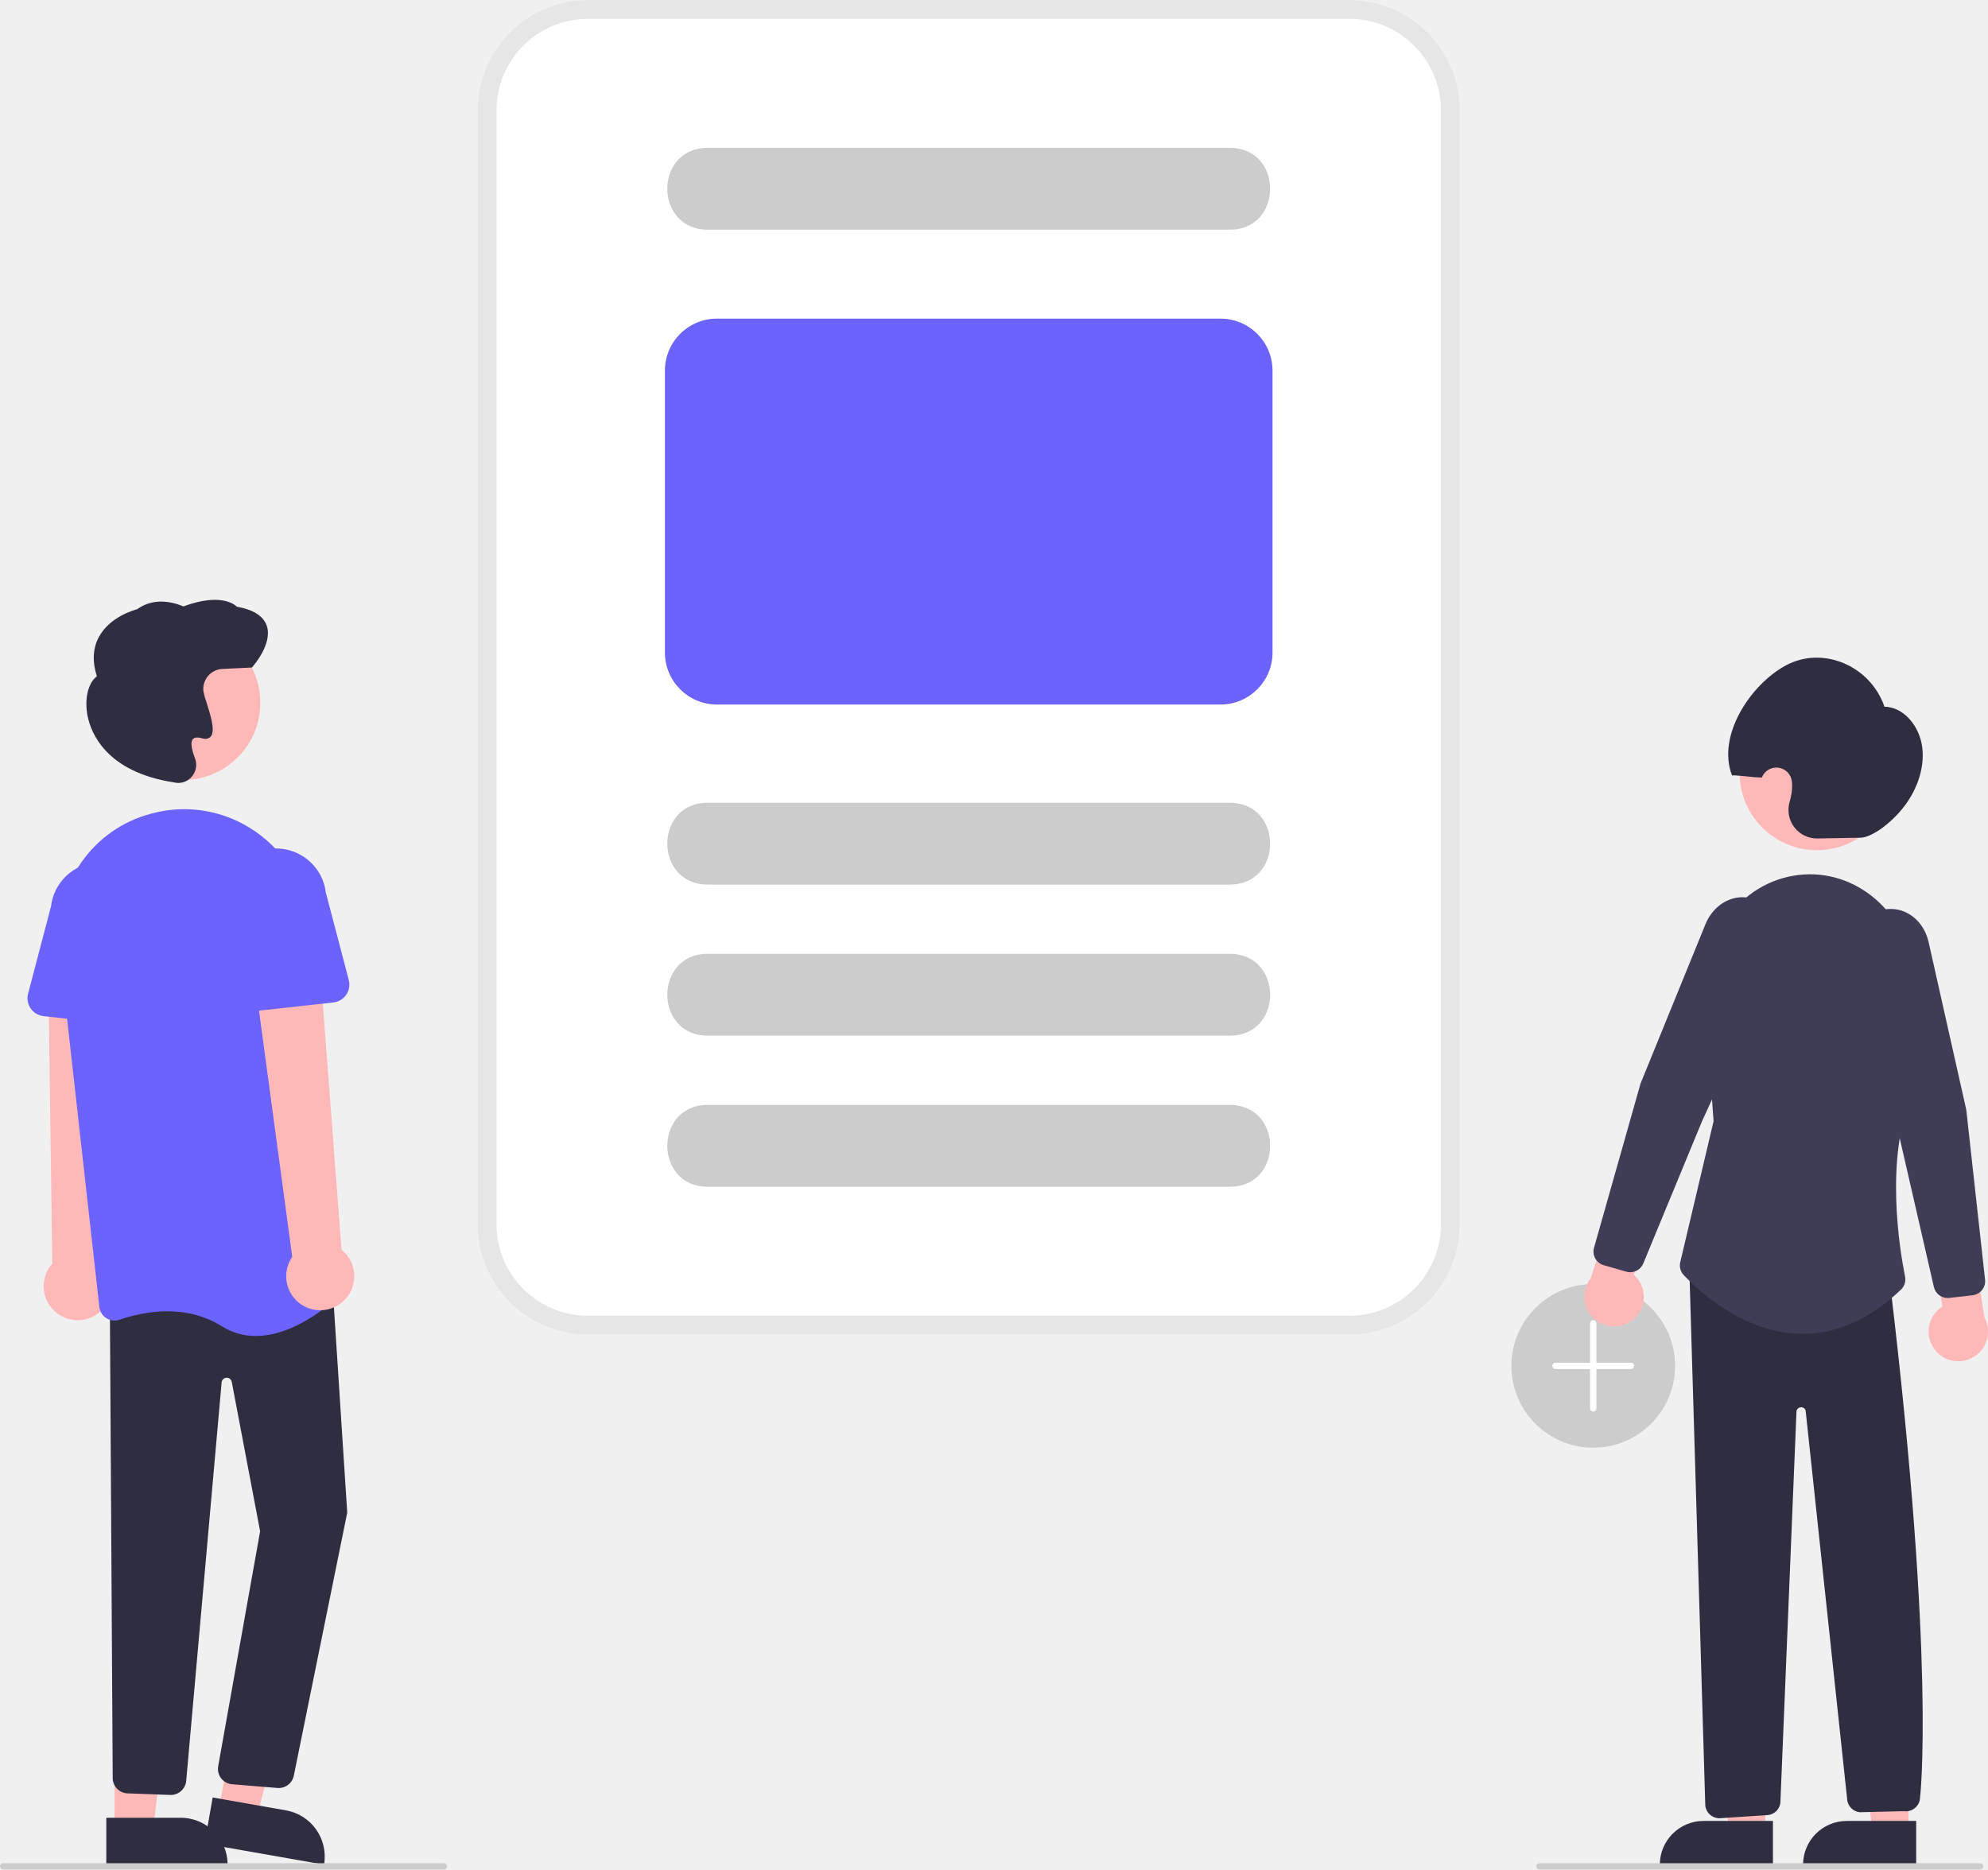
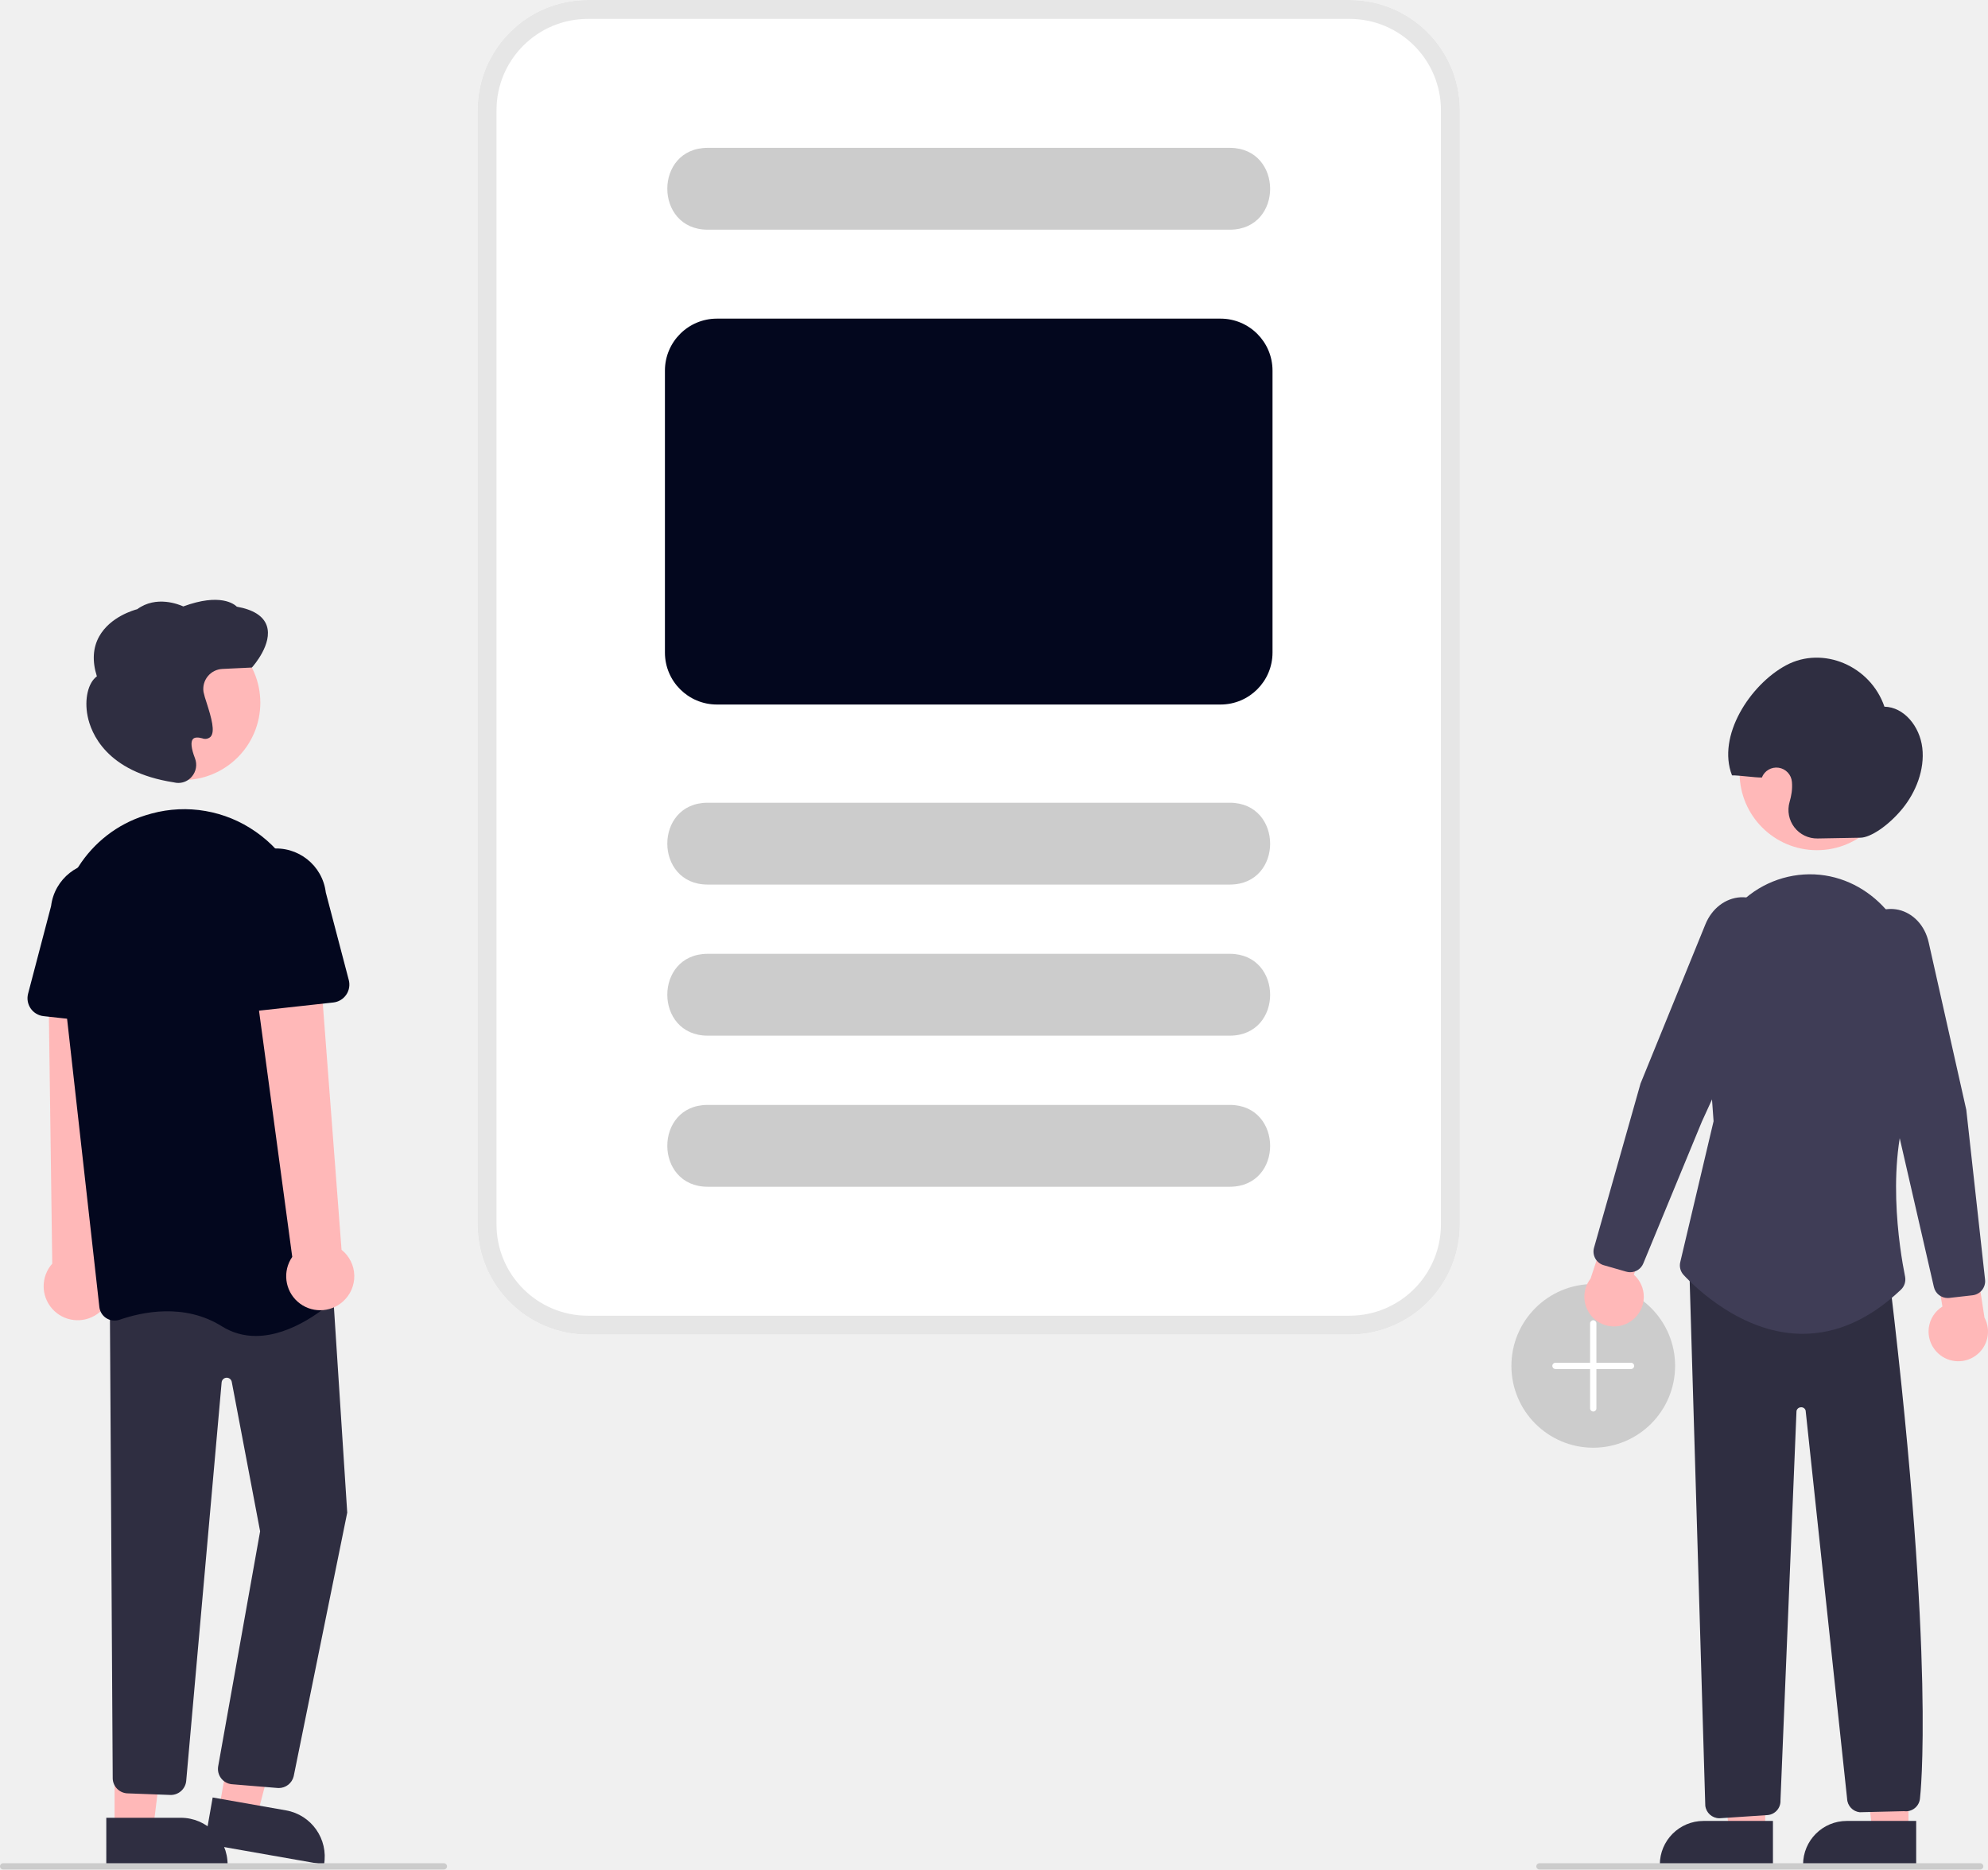
<svg xmlns="http://www.w3.org/2000/svg" id="b49d7841-9a4a-4d44-a026-f495141b2485" data-name="Layer 1" width="631.483" height="593.941" viewBox="0 0 631.483 593.941">
  <path d="M790.353,612.97a26,26,0,1,1,26-26A26.029,26.029,0,0,1,790.353,612.97Z" transform="translate(-284.2586 -153.0295)" fill="#ccc" />
  <path d="M802.353,585.97h-11v-12.5a1,1,0,0,0-2,0v12.5h-11a1,1,0,1,0,0,2h11v12.5a1,1,0,0,0,2,0v-12.5h11a1,1,0,0,0,0-2Z" transform="translate(-284.2586 -153.0295)" fill="#fff" />
  <polygon points="606.22 581.779 594.788 581.778 589.352 537.682 606.224 537.683 606.22 581.779" fill="#ffb8b8" />
  <path d="M586.622,578.511h22.048a0,0,0,0,1,0,0V592.393a0,0,0,0,1,0,0H572.74a0,0,0,0,1,0,0v0A13.882,13.882,0,0,1,586.622,578.511Z" fill="#2f2e41" />
  <polygon points="560.72 581.779 549.288 581.778 543.852 537.682 560.724 537.683 560.72 581.779" fill="#ffb8b8" />
  <path d="M541.122,578.511h22.048a0,0,0,0,1,0,0V592.393a0,0,0,0,1,0,0H527.24a0,0,0,0,1,0,0v0A13.882,13.882,0,0,1,541.122,578.511Z" fill="#2f2e41" />
  <path d="M899.285,582.358a9.377,9.377,0,0,1,1.976-14.242l-3.541-21.133,12.318-5.284,4.581,29.915a9.428,9.428,0,0,1-15.334,10.745Z" transform="translate(-284.2586 -153.0295)" fill="#ffb8b8" />
  <path d="M802.847,572.372a9.377,9.377,0,0,0,.404-14.373l6.984-20.258-11.276-7.246-9.46,28.747a9.428,9.428,0,0,0,13.349,13.13Z" transform="translate(-284.2586 -153.0295)" fill="#ffb8b8" />
  <circle cx="577.139" cy="245.542" r="24.561" fill="#ffb8b8" />
  <path d="M802.088,557.216a4.502,4.502,0,0,1-1.245-.176l-7.159-2.055a4.508,4.508,0,0,1-3.088-5.551l14.774-52.162,20.602-50.575c2.049-5.028,6.329-8.325,11.17-8.605a11.446,11.446,0,0,1,10.778,6.277h0a15.621,15.621,0,0,1,.357,13.771l-23.417,51.21-18.616,45.083A4.498,4.498,0,0,1,802.088,557.216Z" transform="translate(-284.2586 -153.0295)" fill="#3f3d56" />
  <path d="M875.258,419.169l-13.647.243a9.074,9.074,0,0,1-8.896-11.59,21.128,21.128,0,0,0,.656-3.013,15.224,15.224,0,0,0,.09-3.354,4.952,4.952,0,0,0-9.554-1.408v0c-2.295.033-7.183-.715-9.478-.683-4.872-12.49,5.745-28.833,17.174-34.972,11.651-6.258,26.775.109,31.241,13.152,6.198.111,11.235,6.225,12.033,13.106s-2.032,14.067-6.363,19.342S878.497,419.112,875.258,419.169Z" transform="translate(-284.2586 -153.0295)" fill="#2f2e41" />
  <path d="M830.4,730.691a4.515,4.515,0,0,1-4.461-4.01l-5.063-170.235,63.787,4.541.049.41c14.415,120.663,9.487,162.432,9.436,162.839a4.498,4.498,0,0,1-5.075,4.203l-14.097.338a4.498,4.498,0,0,1-3.989-4.296l-13.171-123.3a1.406,1.406,0,0,0-1.466-1.056,1.463,1.463,0,0,0-1.439,1.177l-5.089,123.704a4.481,4.481,0,0,1-4.041,4.67l-14.932.993A4.456,4.456,0,0,1,830.4,730.691Z" transform="translate(-284.2586 -153.0295)" fill="#2f2e41" />
  <path d="M856.868,576.787c-.382,0-.762-.006-1.145-.018-18.342-.552-32.692-14.429-36.653-18.669a4.478,4.478,0,0,1-1.081-4.097l10.581-44.764-2.807-38.917a38.369,38.369,0,0,1,10.506-29.633,31.664,31.664,0,0,1,24.386-9.866c17.855.852,31.941,16.812,32.069,36.333.198,30.235-.693,32.312-.985,32.995-8.911,20.797-4.044,49.989-2.34,58.441a4.516,4.516,0,0,1-1.337,4.188C878.262,572.078,867.772,576.787,856.868,576.787Z" transform="translate(-284.2586 -153.0295)" fill="#3f3d56" />
  <path d="M902.933,565.408a4.497,4.497,0,0,1-4.38-3.494L887.636,514.357l-14.631-54.357a15.621,15.621,0,0,1,2.627-13.522,11.456,11.456,0,0,1,11.666-4.41c4.729,1.076,8.405,5.035,9.595,10.333l11.955,53.229,5.962,53.941a4.509,4.509,0,0,1-3.963,4.965l-7.4.844A4.487,4.487,0,0,1,902.933,565.408Z" transform="translate(-284.2586 -153.0295)" fill="#3f3d56" />
  <path d="M315.09,570.537a10.743,10.743,0,0,0,1.582-16.396l4.167-93.018-21.216,2.381,1.233,90.985a10.801,10.801,0,0,0,14.234,16.048Z" transform="translate(-284.2586 -153.0295)" fill="#ffb8b8" />
  <polygon points="69.534 574.966 81.609 577.089 93.543 531.525 77.722 528.392 69.534 574.966" fill="#ffb8b8" />
  <path d="M350.232,727.314h38.531a0,0,0,0,1,0,0v14.887a0,0,0,0,1,0,0H365.119A14.887,14.887,0,0,1,350.232,727.314v0A0,0,0,0,1,350.232,727.314Z" transform="translate(321.9357 1369.365) rotate(-170.0292)" fill="#2f2e41" />
  <polygon points="36.392 581.01 48.652 581.01 54.484 533.722 36.39 533.723 36.392 581.01" fill="#ffb8b8" />
  <path d="M318.024,730.536h38.531a0,0,0,0,1,0,0v14.887a0,0,0,0,1,0,0H332.911a14.887,14.887,0,0,1-14.887-14.887v0a0,0,0,0,1,0,0Z" transform="translate(390.3537 1322.915) rotate(179.9974)" fill="#2f2e41" />
  <path d="M372.803,721.09a4.748,4.748,0,0,1-.573-.034l-14.43-1.187a4.881,4.881,0,0,1-4.243-5.66l13.325-74.681-9.004-47.474a1.627,1.627,0,0,0-3.219.16L343.405,718.842a4.924,4.924,0,0,1-5.21,4.437l-13.595-.506a4.888,4.888,0,0,1-4.536-4.631l-.914-151.768,70.481-8.81,4.924,76.041-.02.081-16.991,83.675A4.886,4.886,0,0,1,372.803,721.09Z" transform="translate(-284.2586 -153.0295)" fill="#2f2e41" />
  <circle cx="58.129" cy="223.255" r="24.561" fill="#ffb8b8" />
-   <path d="M365.53,577.467a20.11,20.11,0,0,1-10.857-3.106c-11.897-7.436-25.411-4.481-32.407-2.057a4.88,4.88,0,0,1-4.221-.481,4.811,4.811,0,0,1-2.224-3.552L303.099,454.646c-2.132-19.038,9.336-36.937,27.268-42.56h0q1.011-.317,2.055-.601a39.569,39.569,0,0,1,32.972,5.723,40.204,40.204,0,0,1,17.167,29.353L393.271,560.948a4.807,4.807,0,0,1-1.527,4.007C387.99,568.428,377.092,577.466,365.53,577.467Z" transform="translate(-284.2586 -153.0295)" fill="#6c63ff" />
-   <path d="M326.789,479.012l-28.703-3.156a5.717,5.717,0,0,1-4.905-7.134l7.306-27.846a15.879,15.879,0,0,1,31.556,3.563l1.085,28.675a5.717,5.717,0,0,1-6.338,5.898Z" transform="translate(-284.2586 -153.0295)" fill="#6c63ff" />
+   <path d="M365.53,577.467a20.11,20.11,0,0,1-10.857-3.106c-11.897-7.436-25.411-4.481-32.407-2.057a4.88,4.88,0,0,1-4.221-.481,4.811,4.811,0,0,1-2.224-3.552L303.099,454.646c-2.132-19.038,9.336-36.937,27.268-42.56h0q1.011-.317,2.055-.601a39.569,39.569,0,0,1,32.972,5.723,40.204,40.204,0,0,1,17.167,29.353L393.271,560.948a4.807,4.807,0,0,1-1.527,4.007C387.99,568.428,377.092,577.466,365.53,577.467Z" transform="translate(-284.2586 -153.0295)" fill="#03071e" />
+   <path d="M326.789,479.012l-28.703-3.156a5.717,5.717,0,0,1-4.905-7.134l7.306-27.846a15.879,15.879,0,0,1,31.556,3.563l1.085,28.675a5.717,5.717,0,0,1-6.338,5.898Z" transform="translate(-284.2586 -153.0295)" fill="#03071e" />
  <path d="M393.156,566.554a10.743,10.743,0,0,0-.406-16.468l-7.073-92.842-20.789,4.68,12.203,90.414a10.801,10.801,0,0,0,16.064,14.216Z" transform="translate(-284.2586 -153.0295)" fill="#ffb8b8" />
-   <path d="M356.919,473.176a5.711,5.711,0,0,1-1.818-4.4l1.085-28.675a15.879,15.879,0,0,1,31.556-3.563l7.306,27.846a5.717,5.717,0,0,1-4.905,7.134l-28.703,3.156A5.711,5.711,0,0,1,356.919,473.176Z" transform="translate(-284.2586 -153.0295)" fill="#6c63ff" />
+   <path d="M356.919,473.176a5.711,5.711,0,0,1-1.818-4.4l1.085-28.675a15.879,15.879,0,0,1,31.556-3.563l7.306,27.846a5.717,5.717,0,0,1-4.905,7.134l-28.703,3.156A5.711,5.711,0,0,1,356.919,473.176Z" transform="translate(-284.2586 -153.0295)" fill="#03071e" />
  <path d="M340.927,401.771a5.683,5.683,0,0,1-1.297-.151l-.125-.03c-21.594-3.304-26.367-15.812-27.414-21.035-1.084-5.408.15-10.628,2.94-12.656-1.521-4.803-1.277-9.061.727-12.662,3.495-6.28,11.081-8.404,12.098-8.664,6.058-4.469,13.306-1.486,14.625-.881,11.719-4.335,16.198-.727,17.008.079,5.238.941,8.431,2.964,9.491,6.016,1.991,5.731-4.305,12.86-4.574,13.161l-.14.156-9.38.447a6.358,6.358,0,0,0-5.981,7.317h0a29.604,29.604,0,0,0,.96,3.355c1.602,5.006,2.802,9.283,1.254,10.909a2.51,2.51,0,0,1-2.625.455c-1.467-.392-2.462-.31-2.958.245-.77.859-.535,3.035.662,6.125a5.739,5.739,0,0,1-1.046,5.847A5.568,5.568,0,0,1,340.927,401.771Z" transform="translate(-284.2586 -153.0295)" fill="#2f2e41" />
  <path d="M425.259,746.97h-140a1,1,0,0,1,0-2h140a1,1,0,1,1,0,2Z" transform="translate(-284.2586 -153.0295)" fill="#ccc" />
  <path d="M913.259,746.97h-140a1,1,0,0,1,0-2h140a1,1,0,1,1,0,2Z" transform="translate(-284.2586 -153.0295)" fill="#ccc" />
  <path d="M712.971,577.03h-242a35.04,35.04,0,0,1-35-35v-354a35.04,35.04,0,0,1,35-35h242a35.04,35.04,0,0,1,35,35v354A35.04,35.04,0,0,1,712.971,577.03Z" transform="translate(-284.2586 -153.0295)" fill="#fff" />
  <path d="M674.972,434.059h-166c-16.957-.082-17.028-25.912.001-26l165.999-0C691.917,408.138,692.009,433.97,674.972,434.059Z" transform="translate(-284.2586 -153.0295)" fill="#ccc" />
  <path d="M674.972,226h-166c-16.957-.082-17.028-25.912.001-26L674.972,200C691.917,200.079,692.009,225.911,674.972,226Z" transform="translate(-284.2586 -153.0295)" fill="#ccc" />
  <path d="M674.972,482.059h-166c-16.957-.082-17.028-25.912.001-26l165.999-0C691.917,456.138,692.009,481.97,674.972,482.059Z" transform="translate(-284.2586 -153.0295)" fill="#ccc" />
  <path d="M674.972,530.059h-166c-16.957-.082-17.028-25.912.001-26l165.999-0C691.917,504.138,692.009,529.97,674.972,530.059Z" transform="translate(-284.2586 -153.0295)" fill="#ccc" />
-   <path d="M671.971,376.859h-160a16.519,16.519,0,0,1-16.5-16.5V270.759a16.519,16.519,0,0,1,16.5-16.5h160a16.519,16.519,0,0,1,16.5,16.5v89.6A16.519,16.519,0,0,1,671.971,376.859Z" transform="translate(-284.2586 -153.0295)" fill="#6c63ff" />
+   <path d="M671.971,376.859h-160a16.519,16.519,0,0,1-16.5-16.5V270.759a16.519,16.519,0,0,1,16.5-16.5h160a16.519,16.519,0,0,1,16.5,16.5v89.6A16.519,16.519,0,0,1,671.971,376.859Z" transform="translate(-284.2586 -153.0295)" fill="#03071e" />
  <path d="M712.971,577.03h-242a35.04,35.04,0,0,1-35-35v-354a35.04,35.04,0,0,1,35-35h242a35.04,35.04,0,0,1,35,35v354A35.04,35.04,0,0,1,712.971,577.03Zm-242-418a29.033,29.033,0,0,0-29,29v354a29.033,29.033,0,0,0,29,29h242a29.033,29.033,0,0,0,29-29v-354a29.033,29.033,0,0,0-29-29Z" transform="translate(-284.2586 -153.0295)" fill="#e6e6e6" />
</svg>
